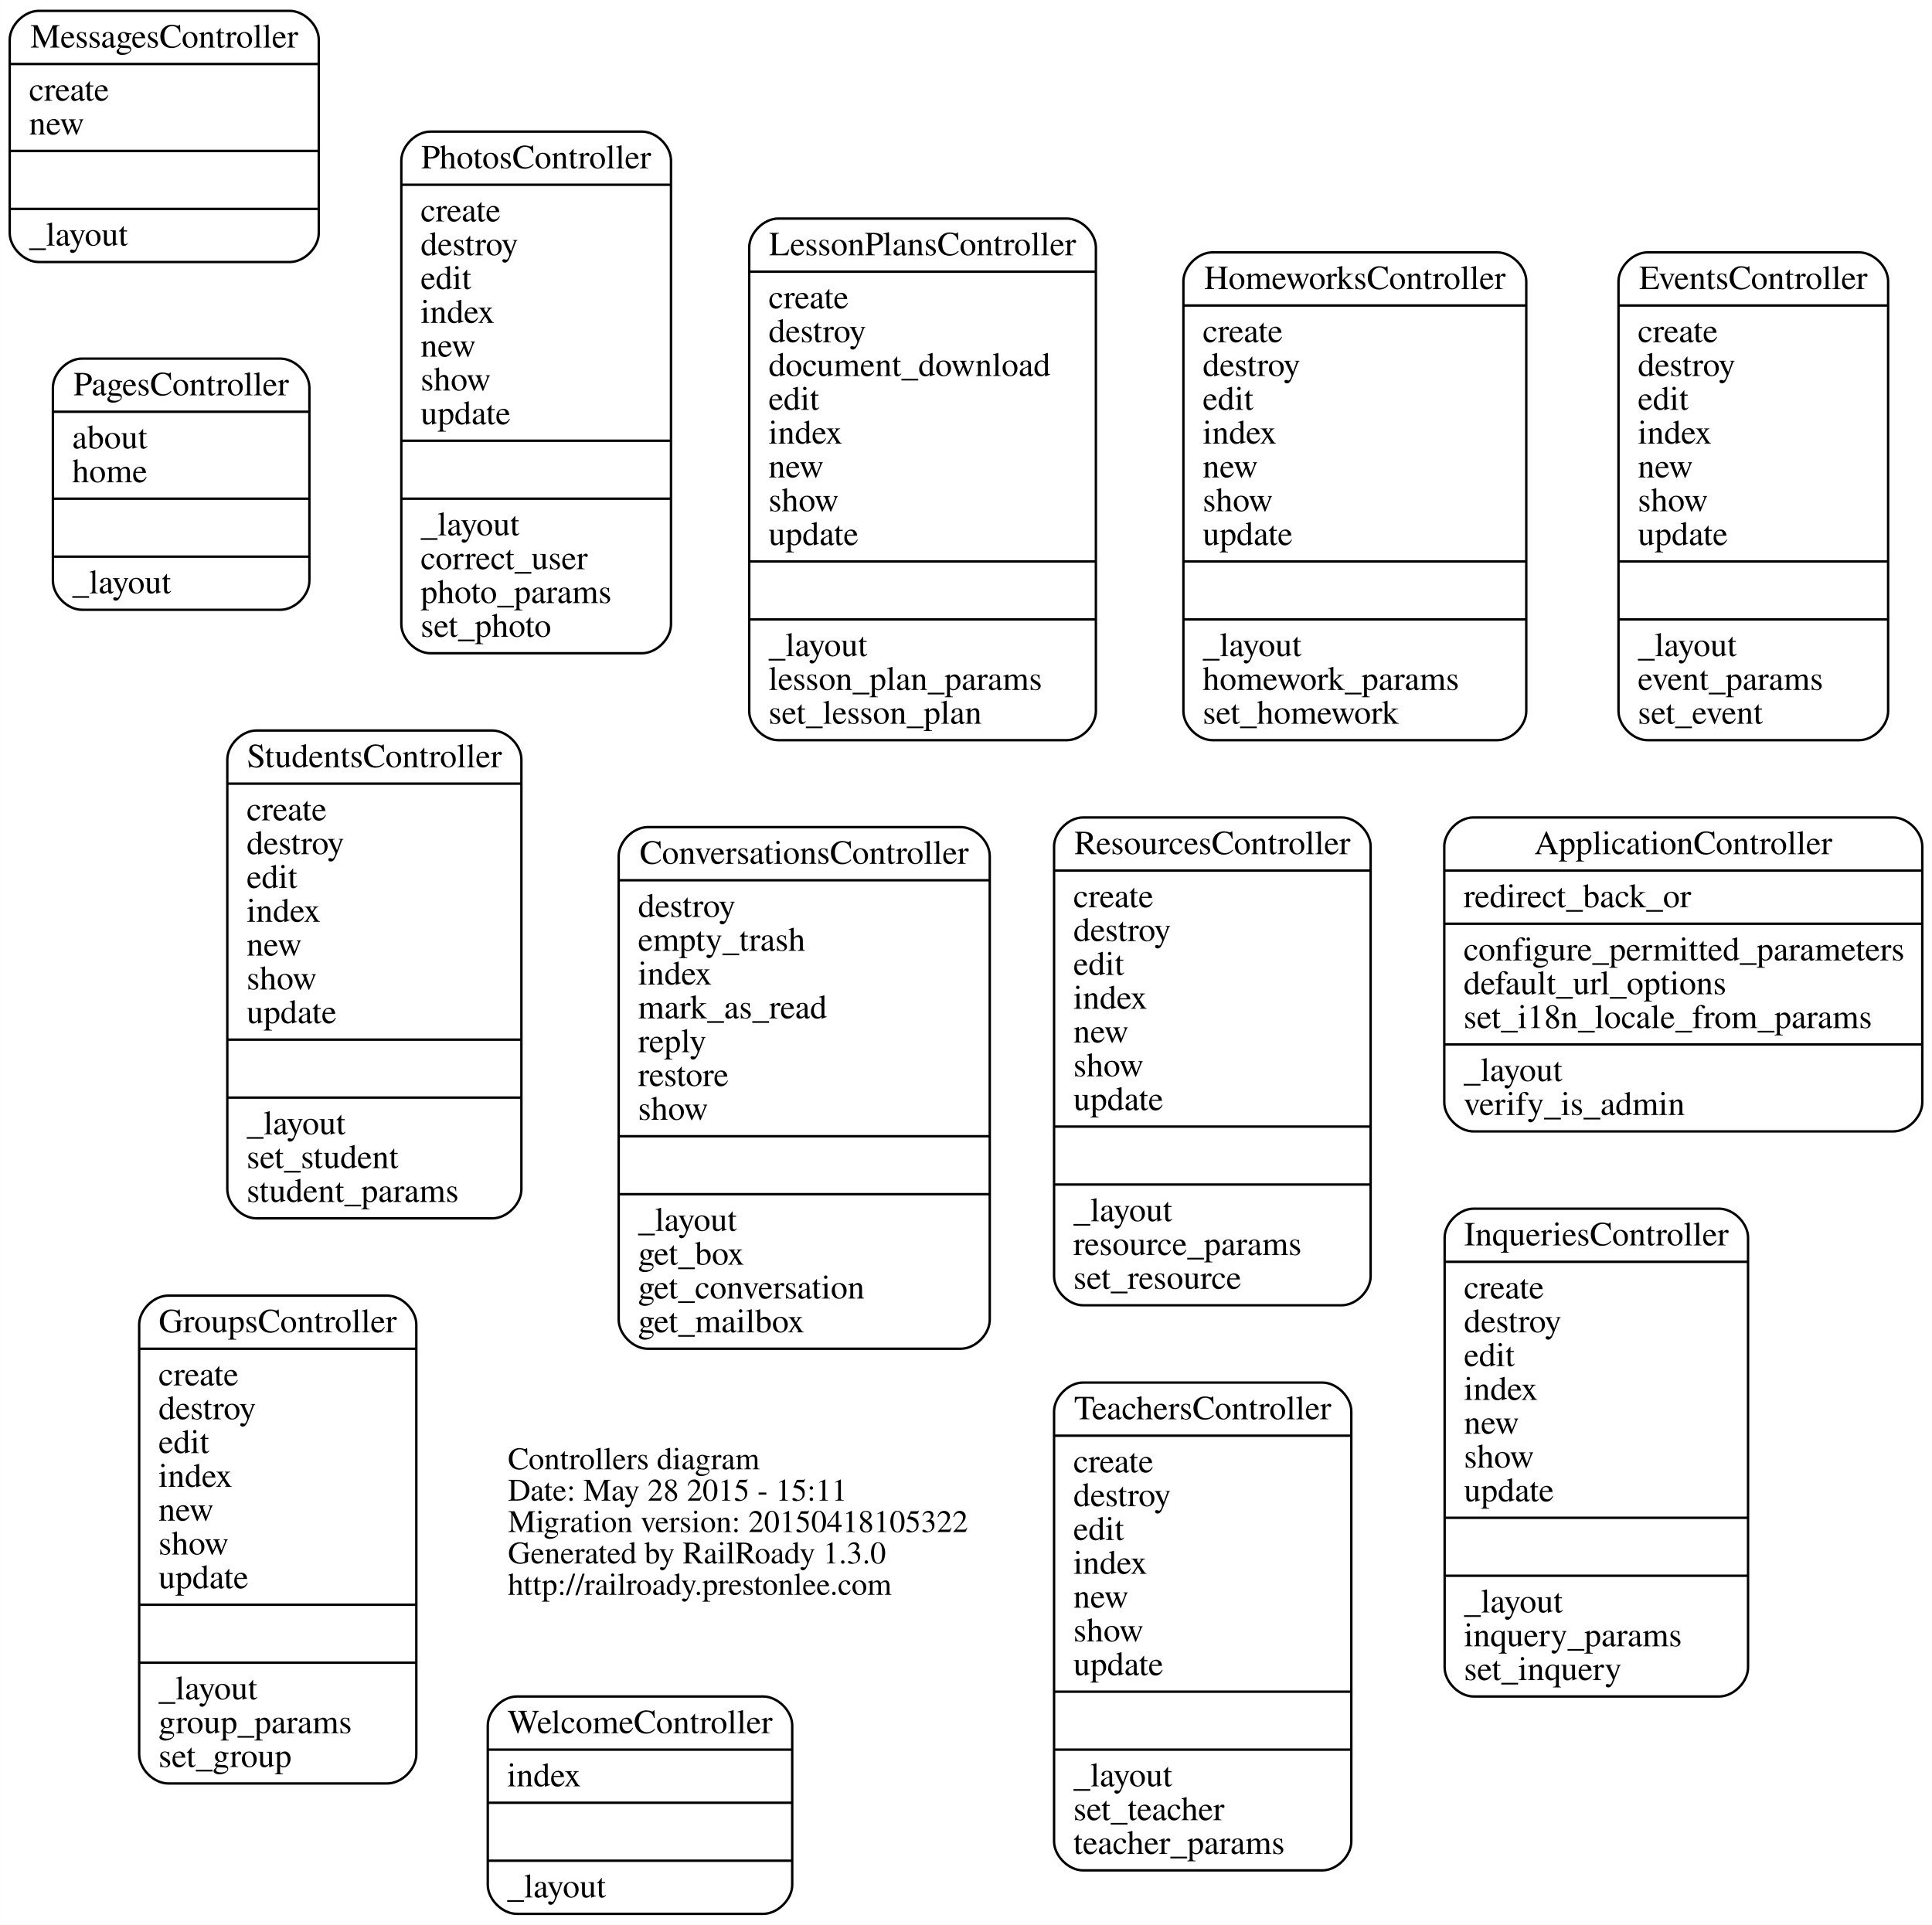
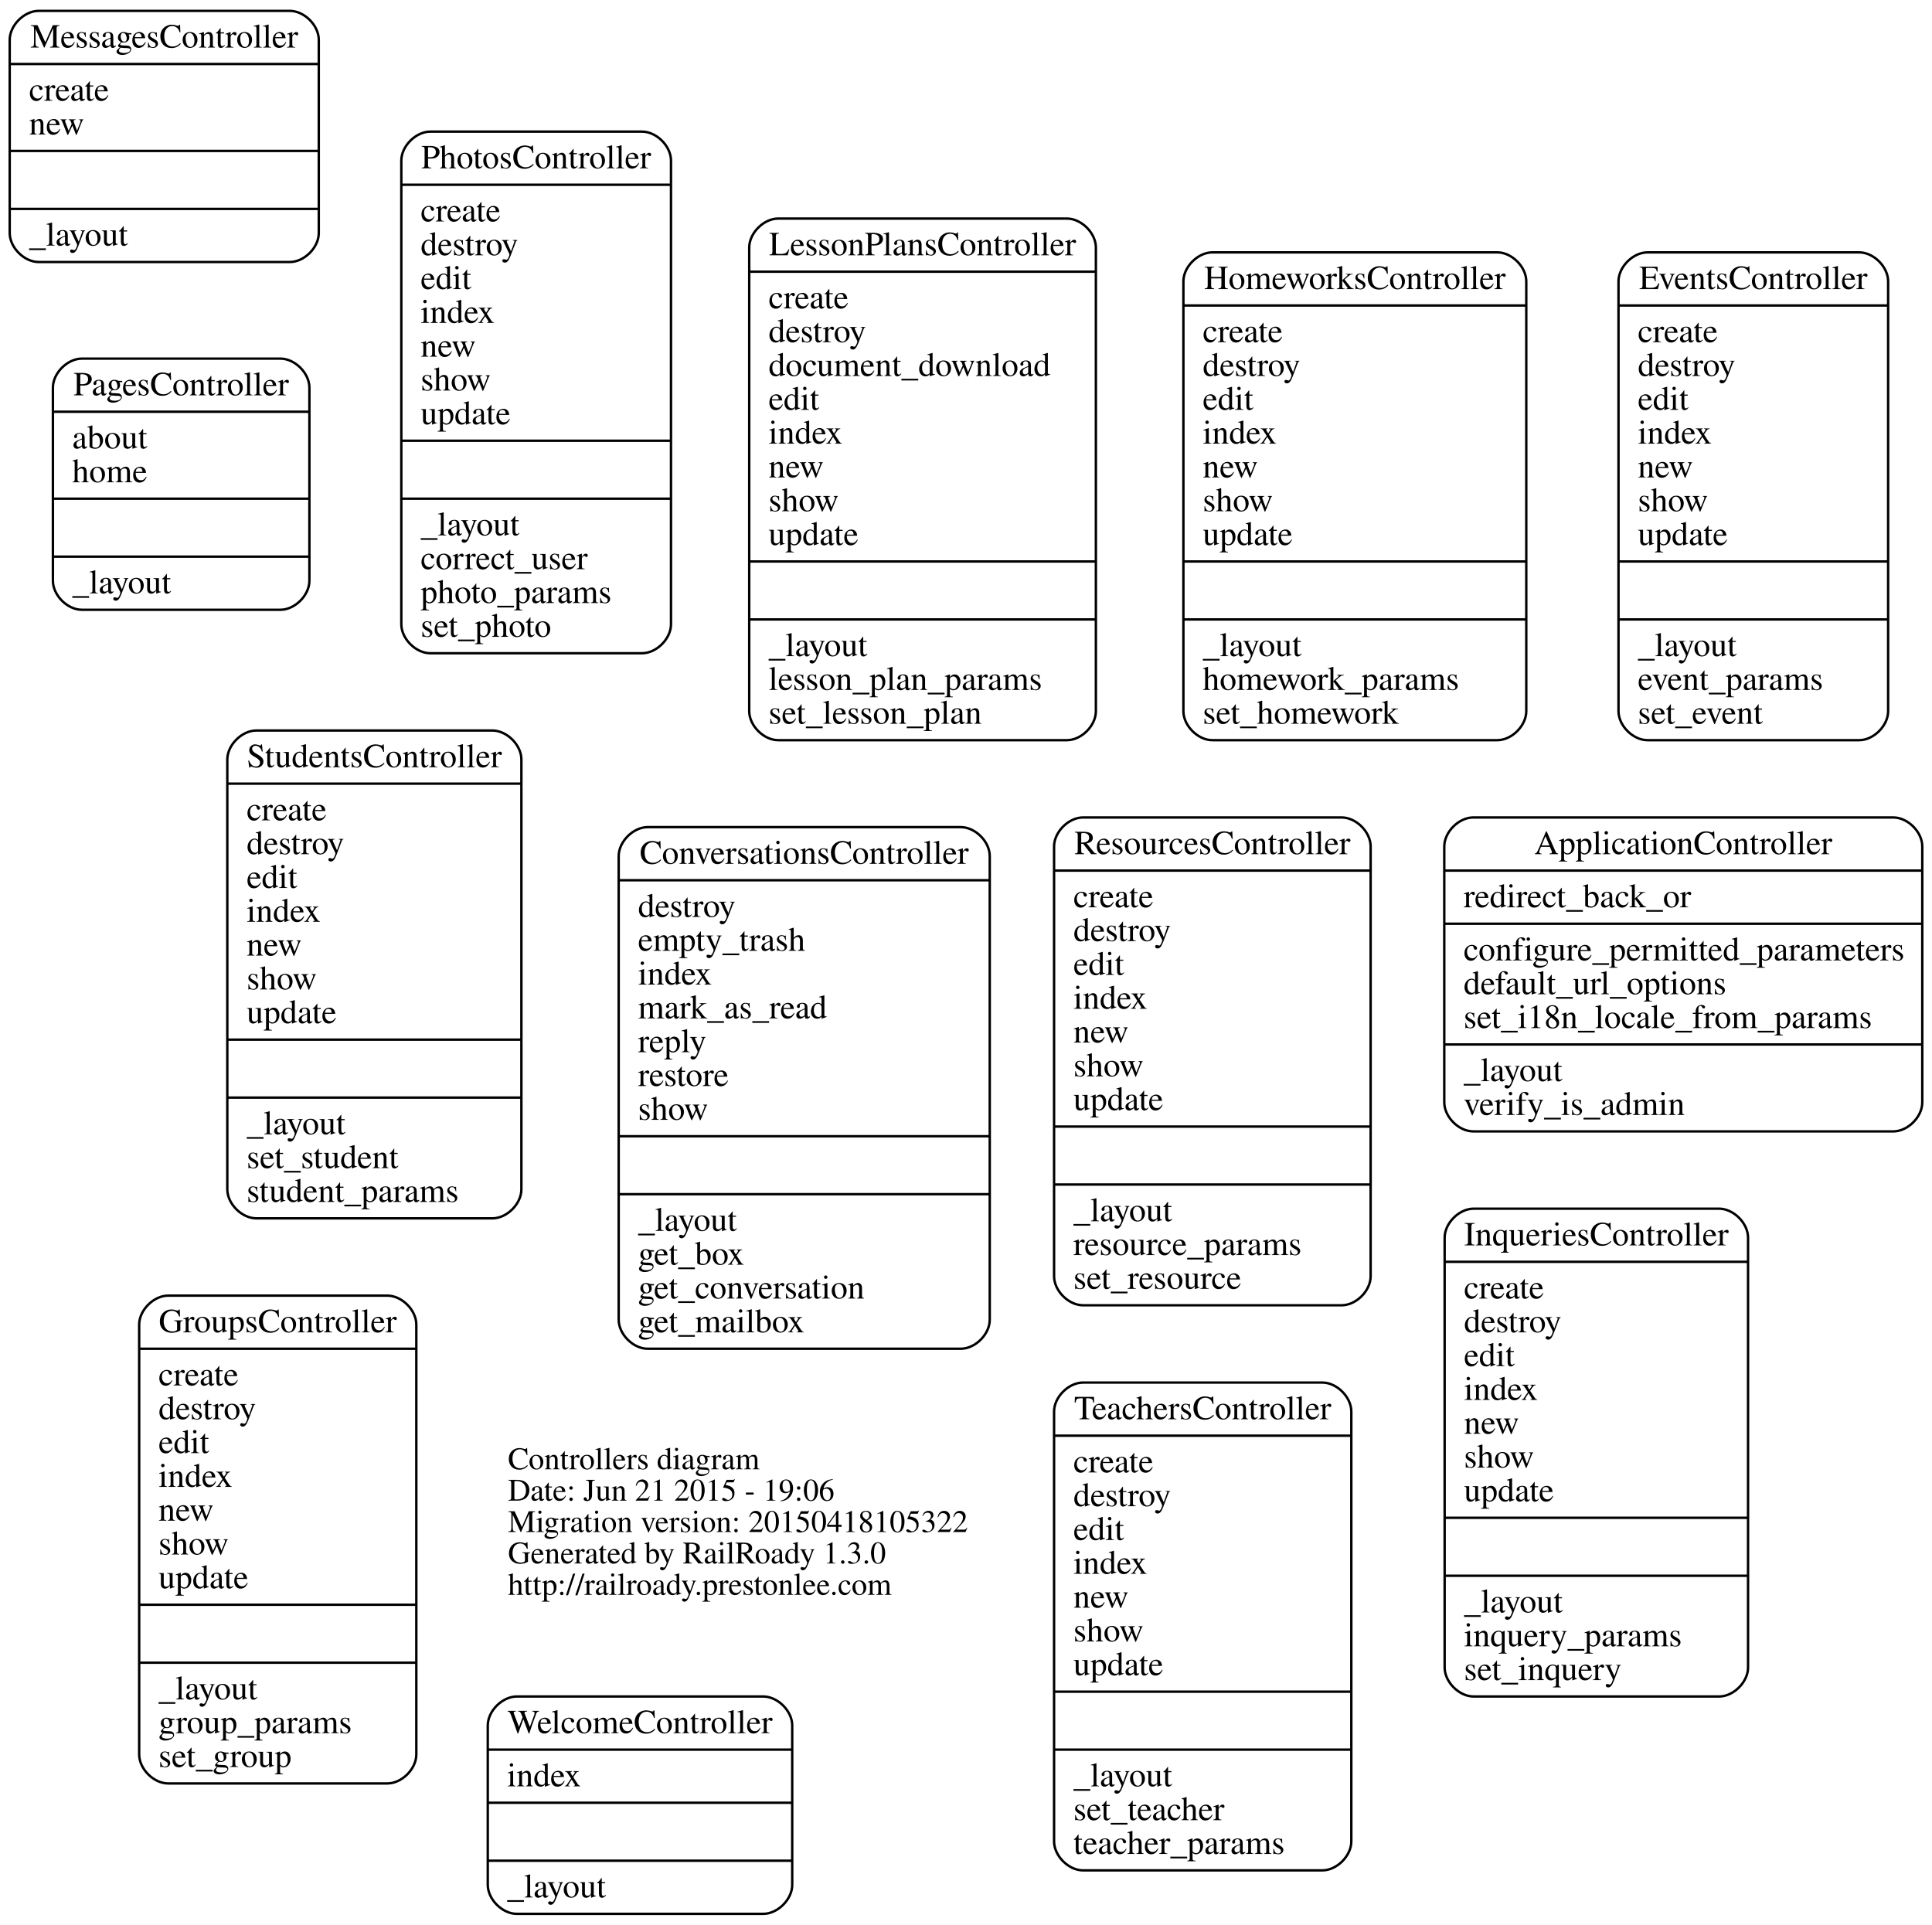
<svg xmlns="http://www.w3.org/2000/svg" width="800pt" height="797pt" viewBox="0.00 0.00 799.96 797.00">
  <g id="graph0" class="graph" transform="scale(1 1) rotate(0) translate(345.99 451.5)">
    <polygon fill="white" stroke="none" points="-345.99,345.5 -345.99,-451.5 453.966,-451.5 453.966,345.5 -345.99,345.5" />
    <g id="node1" class="node">
      <text text-anchor="start" x="-135.688" y="156.9" font-family="Times,serif" font-size="13.00">Controllers diagram</text>
-       <text text-anchor="start" x="-135.688" y="169.9" font-family="Times,serif" font-size="13.00">Date: May 28 2015 - 15:11</text>
+       <text text-anchor="start" x="-135.688" y="169.9" font-family="Times,serif" font-size="13.00">Date: Jun 21 2015 - 19:06</text>
      <text text-anchor="start" x="-135.688" y="182.9" font-family="Times,serif" font-size="13.00">Migration version: 20150418105322</text>
      <text text-anchor="start" x="-135.688" y="195.9" font-family="Times,serif" font-size="13.00">Generated by RailRoady 1.3.0</text>
      <text text-anchor="start" x="-135.688" y="208.9" font-family="Times,serif" font-size="13.00">http://railroady.prestonlee.com</text>
    </g>
    <g id="node2" class="node">
      <path fill="none" stroke="black" d="M264.034,17C264.034,17 437.966,17 437.966,17 443.966,17 449.966,11 449.966,5 449.966,5 449.966,-101 449.966,-101 449.966,-107 443.966,-113 437.966,-113 437.966,-113 264.034,-113 264.034,-113 258.034,-113 252.034,-107 252.034,-101 252.034,-101 252.034,5 252.034,5 252.034,11 258.034,17 264.034,17" />
      <text text-anchor="middle" x="351" y="-97.8" font-family="Times,serif" font-size="14.00">ApplicationController</text>
      <polyline fill="none" stroke="black" points="252.034,-91 449.966,-91 " />
      <text text-anchor="start" x="260.034" y="-75.8" font-family="Times,serif" font-size="14.00">redirect_back_or</text>
      <polyline fill="none" stroke="black" points="252.034,-69 449.966,-69 " />
      <text text-anchor="start" x="260.034" y="-53.8" font-family="Times,serif" font-size="14.00">configure_permitted_parameters</text>
      <text text-anchor="start" x="260.034" y="-39.8" font-family="Times,serif" font-size="14.00">default_url_options</text>
      <text text-anchor="start" x="260.034" y="-25.8" font-family="Times,serif" font-size="14.00">set_i18n_locale_from_params</text>
      <polyline fill="none" stroke="black" points="252.034,-19 449.966,-19 " />
      <text text-anchor="start" x="260.034" y="-3.8" font-family="Times,serif" font-size="14.00">_layout</text>
      <text text-anchor="start" x="260.034" y="10.2" font-family="Times,serif" font-size="14.00">verify_is_admin</text>
    </g>
    <g id="node3" class="node">
      <path fill="none" stroke="black" d="M-77.824,107C-77.824,107 51.824,107 51.824,107 57.824,107 63.824,101 63.824,95 63.824,95 63.824,-97 63.824,-97 63.824,-103 57.824,-109 51.824,-109 51.824,-109 -77.824,-109 -77.824,-109 -83.824,-109 -89.824,-103 -89.824,-97 -89.824,-97 -89.824,95 -89.824,95 -89.824,101 -83.824,107 -77.824,107" />
      <text text-anchor="middle" x="-13" y="-93.8" font-family="Times,serif" font-size="14.00">ConversationsController</text>
      <polyline fill="none" stroke="black" points="-89.824,-87 63.824,-87 " />
      <text text-anchor="start" x="-81.824" y="-71.8" font-family="Times,serif" font-size="14.00">destroy</text>
      <text text-anchor="start" x="-81.824" y="-57.8" font-family="Times,serif" font-size="14.00">empty_trash</text>
      <text text-anchor="start" x="-81.824" y="-43.8" font-family="Times,serif" font-size="14.00">index</text>
      <text text-anchor="start" x="-81.824" y="-29.8" font-family="Times,serif" font-size="14.00">mark_as_read</text>
      <text text-anchor="start" x="-81.824" y="-15.8" font-family="Times,serif" font-size="14.00">reply</text>
      <text text-anchor="start" x="-81.824" y="-1.8" font-family="Times,serif" font-size="14.00">restore</text>
      <text text-anchor="start" x="-81.824" y="12.2" font-family="Times,serif" font-size="14.00">show</text>
      <polyline fill="none" stroke="black" points="-89.824,19 63.824,19 " />
      <polyline fill="none" stroke="black" points="-89.824,43 63.824,43 " />
      <text text-anchor="start" x="-81.824" y="58.2" font-family="Times,serif" font-size="14.00">_layout</text>
      <text text-anchor="start" x="-81.824" y="72.2" font-family="Times,serif" font-size="14.00">get_box</text>
      <text text-anchor="start" x="-81.824" y="86.2" font-family="Times,serif" font-size="14.00">get_conversation</text>
      <text text-anchor="start" x="-81.824" y="100.2" font-family="Times,serif" font-size="14.00">get_mailbox</text>
    </g>
    <g id="node4" class="node">
      <path fill="none" stroke="black" d="M336.176,-145C336.176,-145 423.824,-145 423.824,-145 429.824,-145 435.824,-151 435.824,-157 435.824,-157 435.824,-335 435.824,-335 435.824,-341 429.824,-347 423.824,-347 423.824,-347 336.176,-347 336.176,-347 330.176,-347 324.176,-341 324.176,-335 324.176,-335 324.176,-157 324.176,-157 324.176,-151 330.176,-145 336.176,-145" />
      <text text-anchor="middle" x="380" y="-331.8" font-family="Times,serif" font-size="14.00">EventsController</text>
      <polyline fill="none" stroke="black" points="324.176,-325 435.824,-325 " />
      <text text-anchor="start" x="332.176" y="-309.8" font-family="Times,serif" font-size="14.00">create</text>
      <text text-anchor="start" x="332.176" y="-295.8" font-family="Times,serif" font-size="14.00">destroy</text>
      <text text-anchor="start" x="332.176" y="-281.8" font-family="Times,serif" font-size="14.00">edit</text>
      <text text-anchor="start" x="332.176" y="-267.8" font-family="Times,serif" font-size="14.00">index</text>
      <text text-anchor="start" x="332.176" y="-253.8" font-family="Times,serif" font-size="14.00">new</text>
      <text text-anchor="start" x="332.176" y="-239.8" font-family="Times,serif" font-size="14.00">show</text>
      <text text-anchor="start" x="332.176" y="-225.8" font-family="Times,serif" font-size="14.00">update</text>
      <polyline fill="none" stroke="black" points="324.176,-219 435.824,-219 " />
      <polyline fill="none" stroke="black" points="324.176,-195 435.824,-195 " />
      <text text-anchor="start" x="332.176" y="-179.8" font-family="Times,serif" font-size="14.00">_layout</text>
      <text text-anchor="start" x="332.176" y="-165.8" font-family="Times,serif" font-size="14.00">event_params</text>
      <text text-anchor="start" x="332.176" y="-151.8" font-family="Times,serif" font-size="14.00">set_event</text>
    </g>
    <g id="node5" class="node">
      <path fill="none" stroke="black" d="M-276.383,287C-276.383,287 -185.617,287 -185.617,287 -179.617,287 -173.617,281 -173.617,275 -173.617,275 -173.617,97 -173.617,97 -173.617,91 -179.617,85 -185.617,85 -185.617,85 -276.383,85 -276.383,85 -282.383,85 -288.383,91 -288.383,97 -288.383,97 -288.383,275 -288.383,275 -288.383,281 -282.383,287 -276.383,287" />
      <text text-anchor="middle" x="-231" y="100.2" font-family="Times,serif" font-size="14.00">GroupsController</text>
      <polyline fill="none" stroke="black" points="-288.383,107 -173.617,107 " />
      <text text-anchor="start" x="-280.383" y="122.2" font-family="Times,serif" font-size="14.00">create</text>
      <text text-anchor="start" x="-280.383" y="136.2" font-family="Times,serif" font-size="14.00">destroy</text>
      <text text-anchor="start" x="-280.383" y="150.2" font-family="Times,serif" font-size="14.00">edit</text>
      <text text-anchor="start" x="-280.383" y="164.2" font-family="Times,serif" font-size="14.00">index</text>
      <text text-anchor="start" x="-280.383" y="178.2" font-family="Times,serif" font-size="14.00">new</text>
      <text text-anchor="start" x="-280.383" y="192.2" font-family="Times,serif" font-size="14.00">show</text>
      <text text-anchor="start" x="-280.383" y="206.2" font-family="Times,serif" font-size="14.00">update</text>
      <polyline fill="none" stroke="black" points="-288.383,213 -173.617,213 " />
      <polyline fill="none" stroke="black" points="-288.383,237 -173.617,237 " />
      <text text-anchor="start" x="-280.383" y="252.2" font-family="Times,serif" font-size="14.00">_layout</text>
      <text text-anchor="start" x="-280.383" y="266.2" font-family="Times,serif" font-size="14.00">group_params</text>
      <text text-anchor="start" x="-280.383" y="280.2" font-family="Times,serif" font-size="14.00">set_group</text>
    </g>
    <g id="node6" class="node">
      <path fill="none" stroke="black" d="M156.01,-145C156.01,-145 273.99,-145 273.99,-145 279.99,-145 285.99,-151 285.99,-157 285.99,-157 285.99,-335 285.99,-335 285.99,-341 279.99,-347 273.99,-347 273.99,-347 156.01,-347 156.01,-347 150.01,-347 144.01,-341 144.01,-335 144.01,-335 144.01,-157 144.01,-157 144.01,-151 150.01,-145 156.01,-145" />
      <text text-anchor="middle" x="215" y="-331.8" font-family="Times,serif" font-size="14.00">HomeworksController</text>
      <polyline fill="none" stroke="black" points="144.01,-325 285.99,-325 " />
      <text text-anchor="start" x="152.01" y="-309.8" font-family="Times,serif" font-size="14.00">create</text>
      <text text-anchor="start" x="152.01" y="-295.8" font-family="Times,serif" font-size="14.00">destroy</text>
      <text text-anchor="start" x="152.01" y="-281.8" font-family="Times,serif" font-size="14.00">edit</text>
      <text text-anchor="start" x="152.01" y="-267.8" font-family="Times,serif" font-size="14.00">index</text>
      <text text-anchor="start" x="152.01" y="-253.8" font-family="Times,serif" font-size="14.00">new</text>
      <text text-anchor="start" x="152.01" y="-239.8" font-family="Times,serif" font-size="14.00">show</text>
      <text text-anchor="start" x="152.01" y="-225.8" font-family="Times,serif" font-size="14.00">update</text>
      <polyline fill="none" stroke="black" points="144.01,-219 285.99,-219 " />
      <polyline fill="none" stroke="black" points="144.01,-195 285.99,-195 " />
      <text text-anchor="start" x="152.01" y="-179.8" font-family="Times,serif" font-size="14.00">_layout</text>
      <text text-anchor="start" x="152.01" y="-165.8" font-family="Times,serif" font-size="14.00">homework_params</text>
      <text text-anchor="start" x="152.01" y="-151.8" font-family="Times,serif" font-size="14.00">set_homework</text>
    </g>
    <g id="node7" class="node">
      <path fill="none" stroke="black" d="M264.183,251C264.183,251 365.817,251 365.817,251 371.817,251 377.817,245 377.817,239 377.817,239 377.817,61 377.817,61 377.817,55 371.817,49 365.817,49 365.817,49 264.183,49 264.183,49 258.183,49 252.183,55 252.183,61 252.183,61 252.183,239 252.183,239 252.183,245 258.183,251 264.183,251" />
      <text text-anchor="middle" x="315" y="64.2" font-family="Times,serif" font-size="14.00">InqueriesController</text>
      <polyline fill="none" stroke="black" points="252.183,71 377.817,71 " />
      <text text-anchor="start" x="260.183" y="86.2" font-family="Times,serif" font-size="14.00">create</text>
      <text text-anchor="start" x="260.183" y="100.2" font-family="Times,serif" font-size="14.00">destroy</text>
      <text text-anchor="start" x="260.183" y="114.2" font-family="Times,serif" font-size="14.00">edit</text>
      <text text-anchor="start" x="260.183" y="128.2" font-family="Times,serif" font-size="14.00">index</text>
      <text text-anchor="start" x="260.183" y="142.2" font-family="Times,serif" font-size="14.00">new</text>
      <text text-anchor="start" x="260.183" y="156.2" font-family="Times,serif" font-size="14.00">show</text>
      <text text-anchor="start" x="260.183" y="170.2" font-family="Times,serif" font-size="14.00">update</text>
      <polyline fill="none" stroke="black" points="252.183,177 377.817,177 " />
      <polyline fill="none" stroke="black" points="252.183,201 377.817,201 " />
      <text text-anchor="start" x="260.183" y="216.2" font-family="Times,serif" font-size="14.00">_layout</text>
      <text text-anchor="start" x="260.183" y="230.2" font-family="Times,serif" font-size="14.00">inquery_params</text>
      <text text-anchor="start" x="260.183" y="244.2" font-family="Times,serif" font-size="14.00">set_inquery</text>
    </g>
    <g id="node8" class="node">
      <path fill="none" stroke="black" d="M-23.773,-145C-23.773,-145 95.772,-145 95.772,-145 101.772,-145 107.772,-151 107.772,-157 107.772,-157 107.772,-349 107.772,-349 107.772,-355 101.772,-361 95.772,-361 95.772,-361 -23.773,-361 -23.773,-361 -29.773,-361 -35.773,-355 -35.773,-349 -35.773,-349 -35.773,-157 -35.773,-157 -35.773,-151 -29.773,-145 -23.773,-145" />
      <text text-anchor="middle" x="36" y="-345.8" font-family="Times,serif" font-size="14.00">LessonPlansController</text>
      <polyline fill="none" stroke="black" points="-35.773,-339 107.772,-339 " />
      <text text-anchor="start" x="-27.773" y="-323.8" font-family="Times,serif" font-size="14.00">create</text>
      <text text-anchor="start" x="-27.773" y="-309.8" font-family="Times,serif" font-size="14.00">destroy</text>
      <text text-anchor="start" x="-27.773" y="-295.8" font-family="Times,serif" font-size="14.00">document_download</text>
      <text text-anchor="start" x="-27.773" y="-281.8" font-family="Times,serif" font-size="14.00">edit</text>
      <text text-anchor="start" x="-27.773" y="-267.8" font-family="Times,serif" font-size="14.00">index</text>
      <text text-anchor="start" x="-27.773" y="-253.8" font-family="Times,serif" font-size="14.00">new</text>
      <text text-anchor="start" x="-27.773" y="-239.8" font-family="Times,serif" font-size="14.00">show</text>
      <text text-anchor="start" x="-27.773" y="-225.8" font-family="Times,serif" font-size="14.00">update</text>
      <polyline fill="none" stroke="black" points="-35.773,-219 107.772,-219 " />
      <polyline fill="none" stroke="black" points="-35.773,-195 107.772,-195 " />
      <text text-anchor="start" x="-27.773" y="-179.8" font-family="Times,serif" font-size="14.00">_layout</text>
      <text text-anchor="start" x="-27.773" y="-165.8" font-family="Times,serif" font-size="14.00">lesson_plan_params</text>
      <text text-anchor="start" x="-27.773" y="-151.8" font-family="Times,serif" font-size="14.00">set_lesson_plan</text>
    </g>
    <g id="node9" class="node">
      <path fill="none" stroke="black" d="M-329.99,-343C-329.99,-343 -226.01,-343 -226.01,-343 -220.01,-343 -214.01,-349 -214.01,-355 -214.01,-355 -214.01,-435 -214.01,-435 -214.01,-441 -220.01,-447 -226.01,-447 -226.01,-447 -329.99,-447 -329.99,-447 -335.99,-447 -341.99,-441 -341.99,-435 -341.99,-435 -341.99,-355 -341.99,-355 -341.99,-349 -335.99,-343 -329.99,-343" />
      <text text-anchor="middle" x="-278" y="-431.8" font-family="Times,serif" font-size="14.00">MessagesController</text>
      <polyline fill="none" stroke="black" points="-341.99,-425 -214.01,-425 " />
      <text text-anchor="start" x="-333.99" y="-409.8" font-family="Times,serif" font-size="14.00">create</text>
      <text text-anchor="start" x="-333.99" y="-395.8" font-family="Times,serif" font-size="14.00">new</text>
      <polyline fill="none" stroke="black" points="-341.99,-389 -214.01,-389 " />
      <polyline fill="none" stroke="black" points="-341.99,-365 -214.01,-365 " />
      <text text-anchor="start" x="-333.99" y="-349.8" font-family="Times,serif" font-size="14.00">_layout</text>
    </g>
    <g id="node10" class="node">
      <path fill="none" stroke="black" d="M-312.104,-199C-312.104,-199 -229.896,-199 -229.896,-199 -223.896,-199 -217.896,-205 -217.896,-211 -217.896,-211 -217.896,-291 -217.896,-291 -217.896,-297 -223.896,-303 -229.896,-303 -229.896,-303 -312.104,-303 -312.104,-303 -318.104,-303 -324.104,-297 -324.104,-291 -324.104,-291 -324.104,-211 -324.104,-211 -324.104,-205 -318.104,-199 -312.104,-199" />
      <text text-anchor="middle" x="-271" y="-287.8" font-family="Times,serif" font-size="14.00">PagesController</text>
      <polyline fill="none" stroke="black" points="-324.104,-281 -217.896,-281 " />
      <text text-anchor="start" x="-316.104" y="-265.8" font-family="Times,serif" font-size="14.00">about</text>
      <text text-anchor="start" x="-316.104" y="-251.8" font-family="Times,serif" font-size="14.00">home</text>
      <polyline fill="none" stroke="black" points="-324.104,-245 -217.896,-245 " />
      <polyline fill="none" stroke="black" points="-324.104,-221 -217.896,-221 " />
      <text text-anchor="start" x="-316.104" y="-205.8" font-family="Times,serif" font-size="14.00">_layout</text>
    </g>
    <g id="node11" class="node">
      <path fill="none" stroke="black" d="M-167.834,-181C-167.834,-181 -80.165,-181 -80.165,-181 -74.165,-181 -68.165,-187 -68.165,-193 -68.165,-193 -68.165,-385 -68.165,-385 -68.165,-391 -74.165,-397 -80.165,-397 -80.165,-397 -167.834,-397 -167.834,-397 -173.834,-397 -179.834,-391 -179.834,-385 -179.834,-385 -179.834,-193 -179.834,-193 -179.834,-187 -173.834,-181 -167.834,-181" />
      <text text-anchor="middle" x="-124" y="-381.8" font-family="Times,serif" font-size="14.00">PhotosController</text>
      <polyline fill="none" stroke="black" points="-179.834,-375 -68.165,-375 " />
      <text text-anchor="start" x="-171.834" y="-359.8" font-family="Times,serif" font-size="14.00">create</text>
      <text text-anchor="start" x="-171.834" y="-345.8" font-family="Times,serif" font-size="14.00">destroy</text>
      <text text-anchor="start" x="-171.834" y="-331.8" font-family="Times,serif" font-size="14.00">edit</text>
      <text text-anchor="start" x="-171.834" y="-317.8" font-family="Times,serif" font-size="14.00">index</text>
      <text text-anchor="start" x="-171.834" y="-303.8" font-family="Times,serif" font-size="14.00">new</text>
      <text text-anchor="start" x="-171.834" y="-289.8" font-family="Times,serif" font-size="14.00">show</text>
      <text text-anchor="start" x="-171.834" y="-275.8" font-family="Times,serif" font-size="14.00">update</text>
      <polyline fill="none" stroke="black" points="-179.834,-269 -68.165,-269 " />
      <polyline fill="none" stroke="black" points="-179.834,-245 -68.165,-245 " />
      <text text-anchor="start" x="-171.834" y="-229.8" font-family="Times,serif" font-size="14.00">_layout</text>
      <text text-anchor="start" x="-171.834" y="-215.8" font-family="Times,serif" font-size="14.00">correct_user</text>
      <text text-anchor="start" x="-171.834" y="-201.8" font-family="Times,serif" font-size="14.00">photo_params</text>
      <text text-anchor="start" x="-171.834" y="-187.8" font-family="Times,serif" font-size="14.00">set_photo</text>
    </g>
    <g id="node12" class="node">
      <path fill="none" stroke="black" d="M102.458,89C102.458,89 209.542,89 209.542,89 215.542,89 221.542,83 221.542,77 221.542,77 221.542,-101 221.542,-101 221.542,-107 215.542,-113 209.542,-113 209.542,-113 102.458,-113 102.458,-113 96.459,-113 90.459,-107 90.459,-101 90.459,-101 90.459,77 90.459,77 90.459,83 96.459,89 102.458,89" />
      <text text-anchor="middle" x="156" y="-97.8" font-family="Times,serif" font-size="14.00">ResourcesController</text>
      <polyline fill="none" stroke="black" points="90.459,-91 221.542,-91 " />
      <text text-anchor="start" x="98.459" y="-75.8" font-family="Times,serif" font-size="14.00">create</text>
      <text text-anchor="start" x="98.459" y="-61.8" font-family="Times,serif" font-size="14.00">destroy</text>
      <text text-anchor="start" x="98.459" y="-47.8" font-family="Times,serif" font-size="14.00">edit</text>
      <text text-anchor="start" x="98.459" y="-33.8" font-family="Times,serif" font-size="14.00">index</text>
      <text text-anchor="start" x="98.459" y="-19.8" font-family="Times,serif" font-size="14.00">new</text>
      <text text-anchor="start" x="98.459" y="-5.8" font-family="Times,serif" font-size="14.00">show</text>
      <text text-anchor="start" x="98.459" y="8.2" font-family="Times,serif" font-size="14.00">update</text>
      <polyline fill="none" stroke="black" points="90.459,15 221.542,15 " />
      <polyline fill="none" stroke="black" points="90.459,39 221.542,39 " />
      <text text-anchor="start" x="98.459" y="54.2" font-family="Times,serif" font-size="14.00">_layout</text>
      <text text-anchor="start" x="98.459" y="68.2" font-family="Times,serif" font-size="14.00">resource_params</text>
      <text text-anchor="start" x="98.459" y="82.2" font-family="Times,serif" font-size="14.00">set_resource</text>
    </g>
    <g id="node13" class="node">
      <path fill="none" stroke="black" d="M-239.886,53C-239.886,53 -142.114,53 -142.114,53 -136.114,53 -130.114,47 -130.114,41 -130.114,41 -130.114,-137 -130.114,-137 -130.114,-143 -136.114,-149 -142.114,-149 -142.114,-149 -239.886,-149 -239.886,-149 -245.886,-149 -251.886,-143 -251.886,-137 -251.886,-137 -251.886,41 -251.886,41 -251.886,47 -245.886,53 -239.886,53" />
      <text text-anchor="middle" x="-191" y="-133.8" font-family="Times,serif" font-size="14.00">StudentsController</text>
      <polyline fill="none" stroke="black" points="-251.886,-127 -130.114,-127 " />
      <text text-anchor="start" x="-243.886" y="-111.8" font-family="Times,serif" font-size="14.00">create</text>
      <text text-anchor="start" x="-243.886" y="-97.8" font-family="Times,serif" font-size="14.00">destroy</text>
      <text text-anchor="start" x="-243.886" y="-83.8" font-family="Times,serif" font-size="14.00">edit</text>
      <text text-anchor="start" x="-243.886" y="-69.8" font-family="Times,serif" font-size="14.00">index</text>
      <text text-anchor="start" x="-243.886" y="-55.8" font-family="Times,serif" font-size="14.00">new</text>
      <text text-anchor="start" x="-243.886" y="-41.8" font-family="Times,serif" font-size="14.00">show</text>
      <text text-anchor="start" x="-243.886" y="-27.8" font-family="Times,serif" font-size="14.00">update</text>
      <polyline fill="none" stroke="black" points="-251.886,-21 -130.114,-21 " />
      <polyline fill="none" stroke="black" points="-251.886,3 -130.114,3 " />
      <text text-anchor="start" x="-243.886" y="18.2" font-family="Times,serif" font-size="14.00">_layout</text>
      <text text-anchor="start" x="-243.886" y="32.2" font-family="Times,serif" font-size="14.00">set_student</text>
      <text text-anchor="start" x="-243.886" y="46.2" font-family="Times,serif" font-size="14.00">student_params</text>
    </g>
    <g id="node14" class="node">
      <path fill="none" stroke="black" d="M102.458,323C102.458,323 201.542,323 201.542,323 207.542,323 213.542,317 213.542,311 213.542,311 213.542,133 213.542,133 213.542,127 207.542,121 201.542,121 201.542,121 102.458,121 102.458,121 96.457,121 90.457,127 90.457,133 90.457,133 90.457,311 90.457,311 90.457,317 96.457,323 102.458,323" />
      <text text-anchor="middle" x="152" y="136.2" font-family="Times,serif" font-size="14.00">TeachersController</text>
      <polyline fill="none" stroke="black" points="90.457,143 213.542,143 " />
      <text text-anchor="start" x="98.457" y="158.2" font-family="Times,serif" font-size="14.00">create</text>
      <text text-anchor="start" x="98.457" y="172.2" font-family="Times,serif" font-size="14.00">destroy</text>
      <text text-anchor="start" x="98.457" y="186.2" font-family="Times,serif" font-size="14.00">edit</text>
      <text text-anchor="start" x="98.457" y="200.2" font-family="Times,serif" font-size="14.00">index</text>
      <text text-anchor="start" x="98.457" y="214.2" font-family="Times,serif" font-size="14.00">new</text>
      <text text-anchor="start" x="98.457" y="228.2" font-family="Times,serif" font-size="14.00">show</text>
      <text text-anchor="start" x="98.457" y="242.2" font-family="Times,serif" font-size="14.00">update</text>
      <polyline fill="none" stroke="black" points="90.457,249 213.542,249 " />
      <polyline fill="none" stroke="black" points="90.457,273 213.542,273 " />
      <text text-anchor="start" x="98.457" y="288.2" font-family="Times,serif" font-size="14.00">_layout</text>
      <text text-anchor="start" x="98.457" y="302.2" font-family="Times,serif" font-size="14.00">set_teacher</text>
      <text text-anchor="start" x="98.457" y="316.2" font-family="Times,serif" font-size="14.00">teacher_params</text>
    </g>
    <g id="node15" class="node">
      <path fill="none" stroke="black" d="M-132.033,341C-132.033,341 -29.967,341 -29.967,341 -23.967,341 -17.967,335 -17.967,329 -17.967,329 -17.967,263 -17.967,263 -17.967,257 -23.967,251 -29.967,251 -29.967,251 -132.033,251 -132.033,251 -138.033,251 -144.033,257 -144.033,263 -144.033,263 -144.033,329 -144.033,329 -144.033,335 -138.033,341 -132.033,341" />
      <text text-anchor="middle" x="-81" y="266.2" font-family="Times,serif" font-size="14.00">WelcomeController</text>
      <polyline fill="none" stroke="black" points="-144.033,273 -17.967,273 " />
      <text text-anchor="start" x="-136.033" y="288.2" font-family="Times,serif" font-size="14.00">index</text>
      <polyline fill="none" stroke="black" points="-144.033,295 -17.967,295 " />
      <polyline fill="none" stroke="black" points="-144.033,319 -17.967,319 " />
      <text text-anchor="start" x="-136.033" y="334.2" font-family="Times,serif" font-size="14.00">_layout</text>
    </g>
  </g>
</svg>
